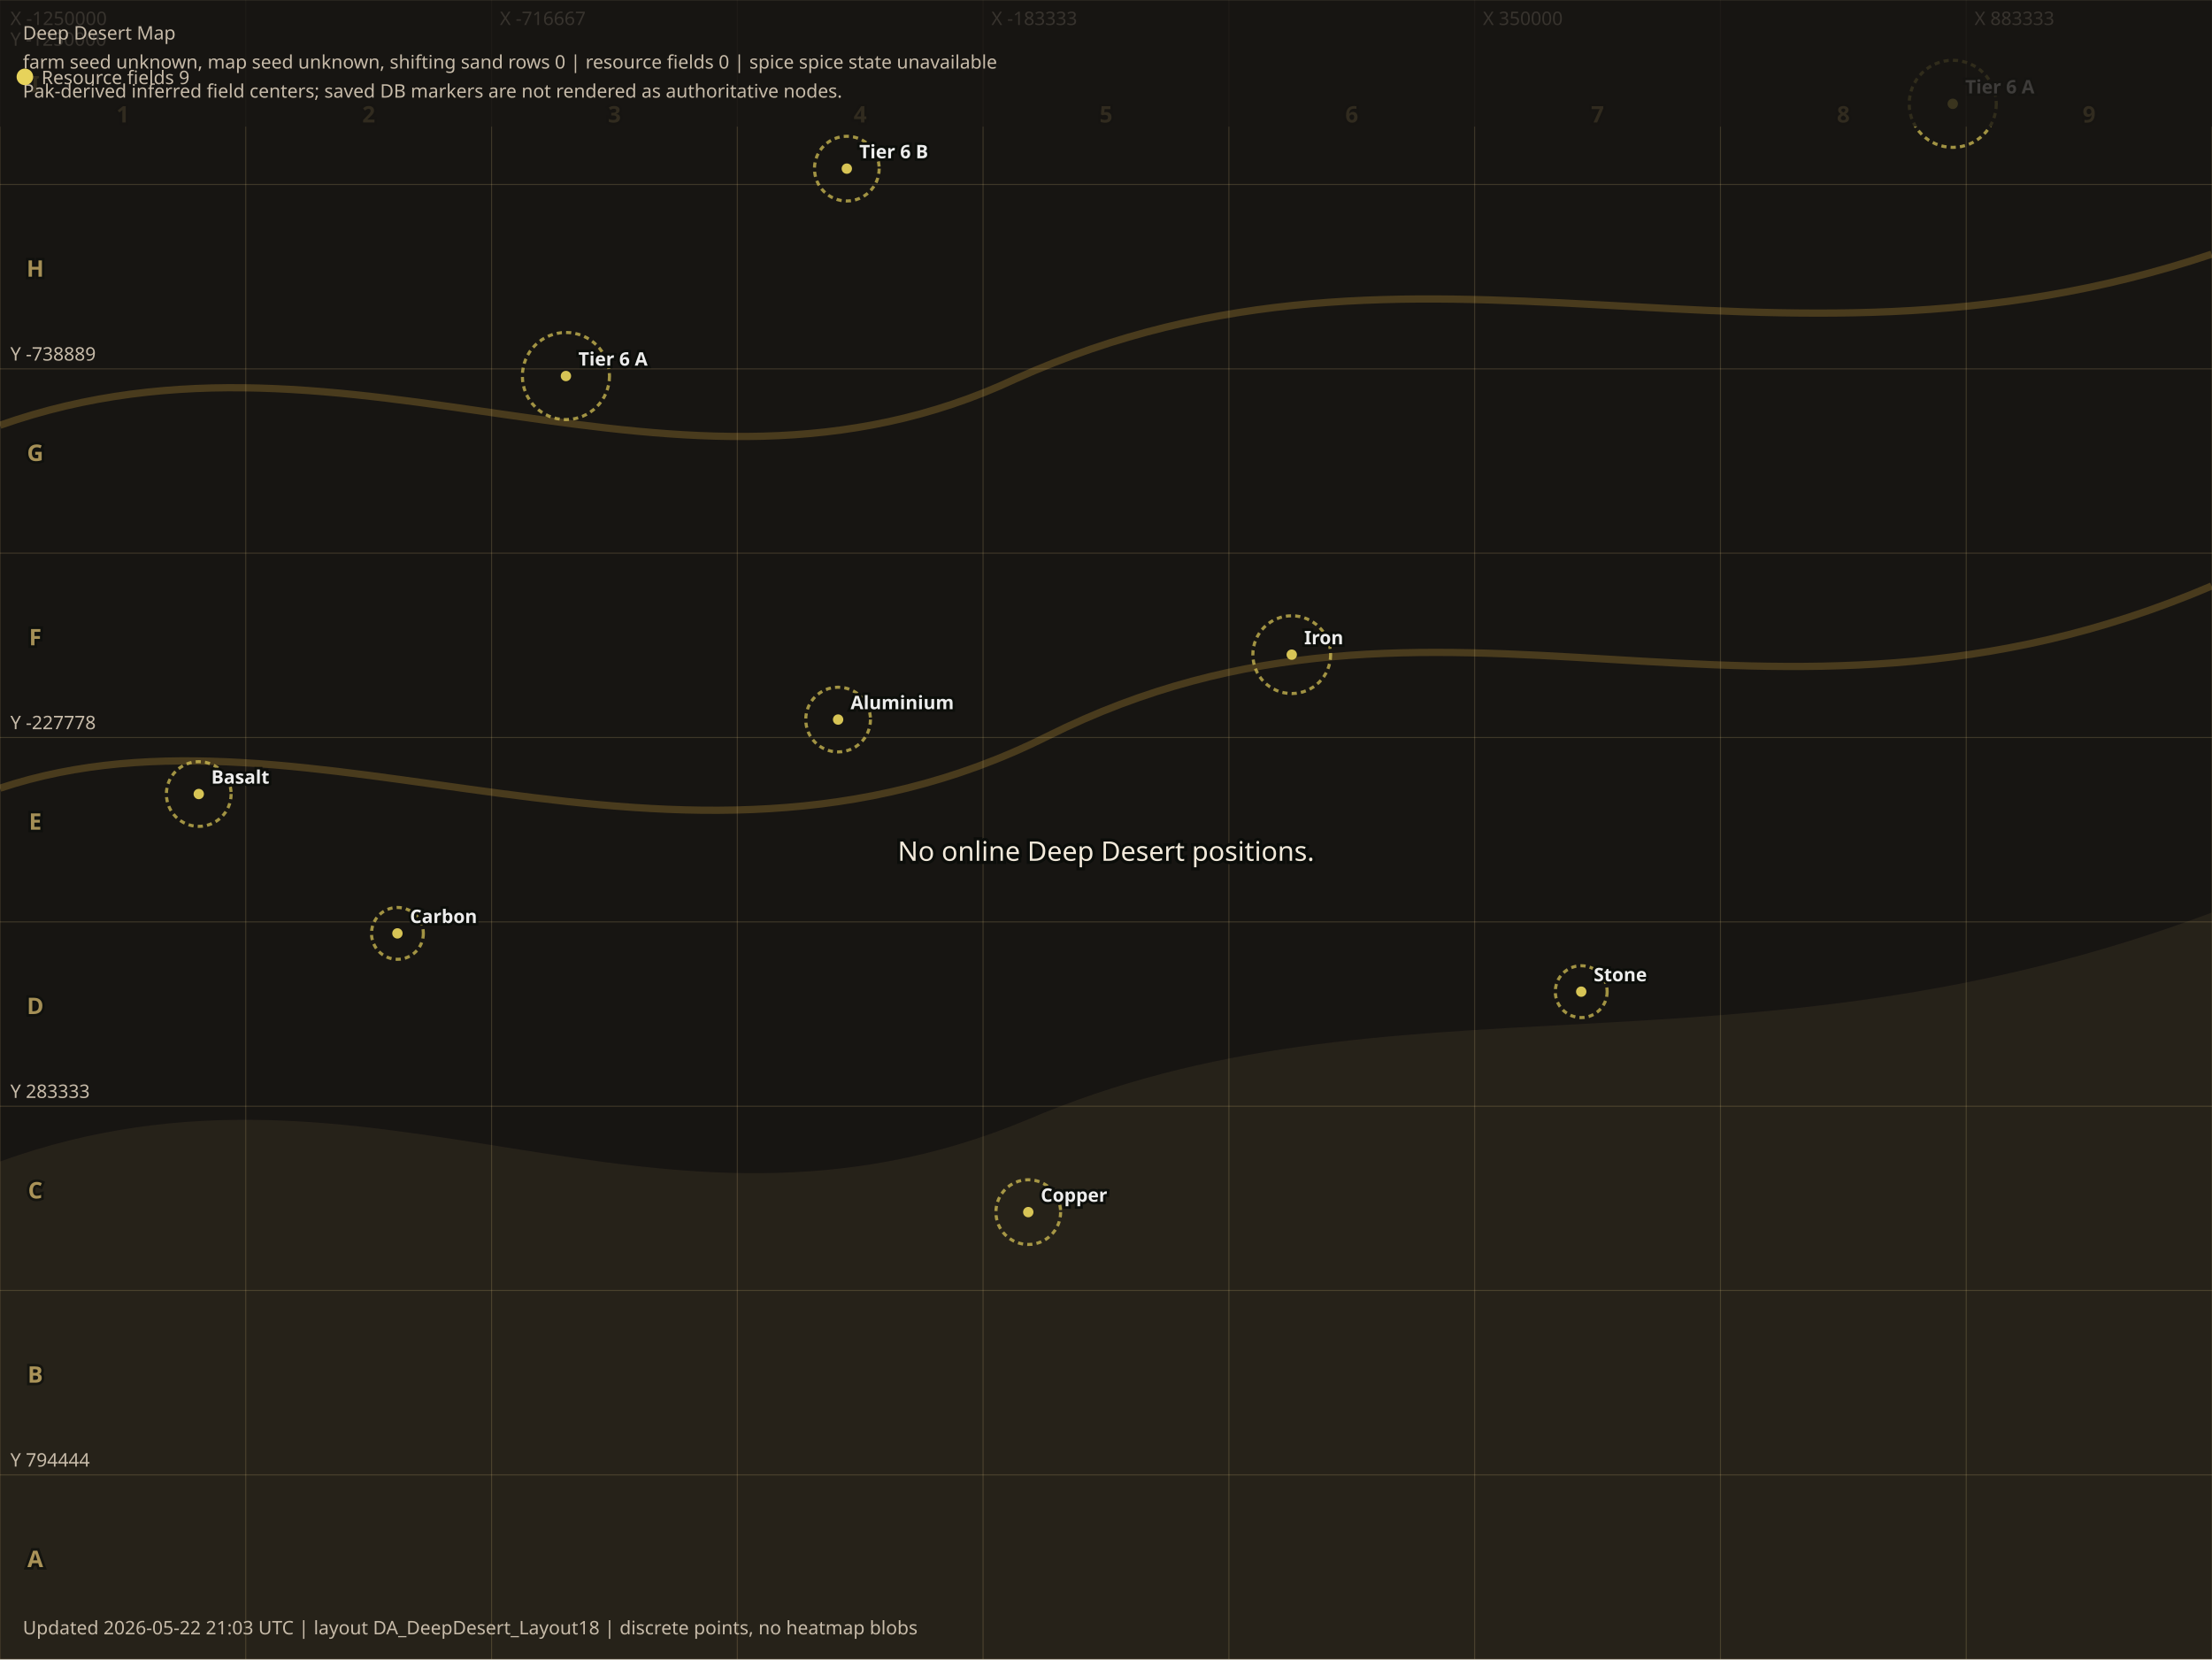
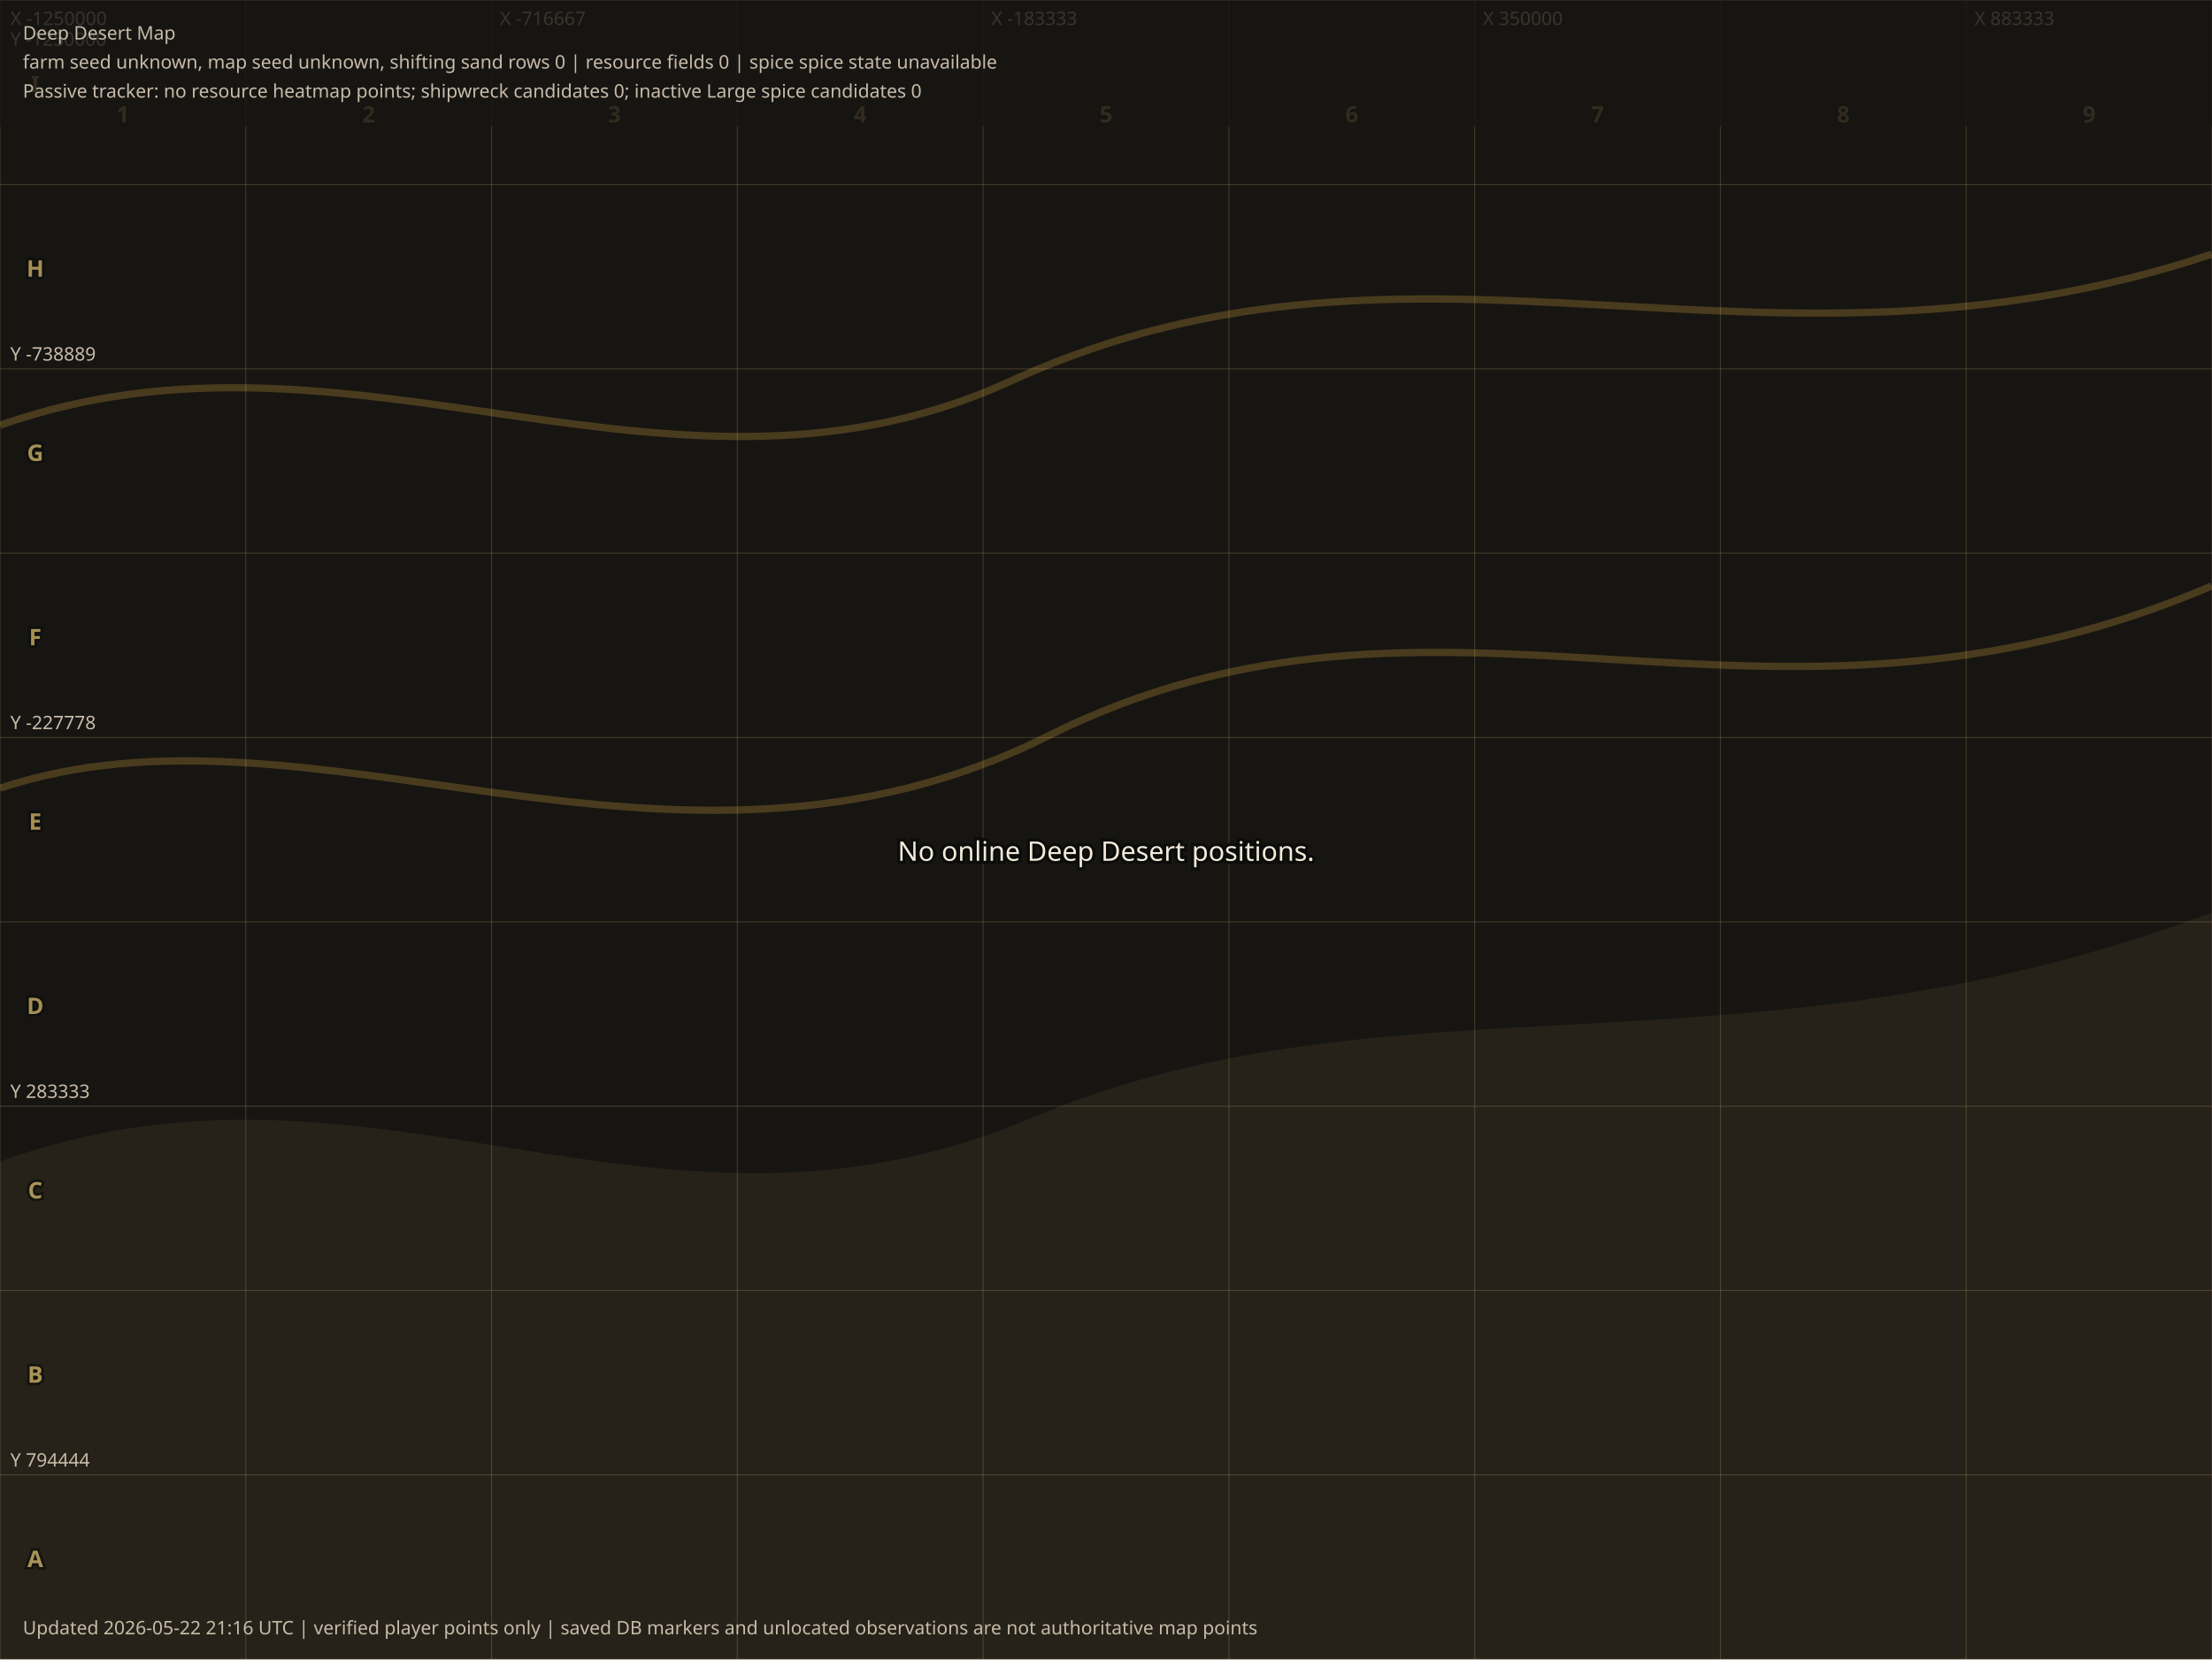
<svg xmlns="http://www.w3.org/2000/svg" width="2133" height="1600" viewBox="0 0 2133.333 1600" preserveAspectRatio="xMidYMid meet" role="img" aria-label="Deep Desert operational map derived from server markers">
  <style>
.bg{fill:#171512}.dune{fill:#2a241b;opacity:.82}.ridge{fill:none;stroke:#d9a63c;stroke-width:7;opacity:.26}.grid{stroke:#f1d08a;stroke-width:1;opacity:.18}.coord,.meta,.legend{fill:#c7bba9;font:18px system-ui,sans-serif}.cellLabel{fill:#e7c875;font:700 22px system-ui,sans-serif;text-anchor:middle;opacity:.68;paint-order:stroke;stroke:#0b0d0a;stroke-width:5}.dot{fill:#78cf7a;stroke:#071007;stroke-width:4}.label{fill:#fff;font:700 24px system-ui,sans-serif;paint-order:stroke;stroke:#0b0d0a;stroke-width:7}.pointLabel{fill:#fff;font:700 18px system-ui,sans-serif;paint-order:stroke;stroke:#0b0d0a;stroke-width:5}.empty{fill:#f3eadb;font:26px system-ui,sans-serif;text-anchor:middle;paint-order:stroke;stroke:#0b0d0a;stroke-width:6}.marker{opacity:.92;cursor:help}.shiftingSand{fill:#e7d59a;stroke:#fff0bc;stroke-width:2}
</style>
  <rect class="bg" x="0" y="0" width="2133.333" height="1600" />
  <path class="dune" d="M0 1120 C360 990 630 1230 990 1080 C1340 930 1680 1050 2133 880 L2133 1600 L0 1600 Z" />
  <path class="ridge" d="M0 410 C340 290 650 520 980 365 C1370 190 1700 390 2133 245" />
  <path class="ridge" d="M0 760 C300 660 650 890 1010 710 C1390 520 1700 750 2133 565" />
  <line x1="0.0" y1="0" x2="0.0" y2="1600" class="grid" />
  <line x1="0" y1="0.0" x2="2133.3" y2="0.0" class="grid" />
  <text x="118.5" y="118" class="cellLabel">1</text>
  <text x="34" y="88.9" class="cellLabel">I</text>
  <text x="10.0" y="24" class="coord">X -1250000</text>
  <text x="10" y="44.0" class="coord">Y -1250000</text>
  <line x1="237.0" y1="0" x2="237.0" y2="1600" class="grid" />
  <line x1="0" y1="177.8" x2="2133.3" y2="177.8" class="grid" />
  <text x="355.6" y="118" class="cellLabel">2</text>
  <text x="34" y="266.7" class="cellLabel">H</text>
  <line x1="474.1" y1="0" x2="474.1" y2="1600" class="grid" />
  <line x1="0" y1="355.6" x2="2133.3" y2="355.6" class="grid" />
  <text x="592.6" y="118" class="cellLabel">3</text>
  <text x="34" y="444.4" class="cellLabel">G</text>
  <text x="482.1" y="24" class="coord">X -716667</text>
  <text x="10" y="347.6" class="coord">Y -738889</text>
  <line x1="711.1" y1="0" x2="711.1" y2="1600" class="grid" />
  <line x1="0" y1="533.3" x2="2133.3" y2="533.3" class="grid" />
  <text x="829.6" y="118" class="cellLabel">4</text>
  <text x="34" y="622.2" class="cellLabel">F</text>
  <line x1="948.1" y1="0" x2="948.1" y2="1600" class="grid" />
  <line x1="0" y1="711.1" x2="2133.3" y2="711.1" class="grid" />
  <text x="1066.7" y="118" class="cellLabel">5</text>
  <text x="34" y="800.0" class="cellLabel">E</text>
  <text x="956.1" y="24" class="coord">X -183333</text>
  <text x="10" y="703.1" class="coord">Y -227778</text>
  <line x1="1185.2" y1="0" x2="1185.2" y2="1600" class="grid" />
  <line x1="0" y1="888.9" x2="2133.3" y2="888.9" class="grid" />
  <text x="1303.7" y="118" class="cellLabel">6</text>
  <text x="34" y="977.8" class="cellLabel">D</text>
  <line x1="1422.2" y1="0" x2="1422.2" y2="1600" class="grid" />
  <line x1="0" y1="1066.7" x2="2133.3" y2="1066.7" class="grid" />
  <text x="1540.7" y="118" class="cellLabel">7</text>
  <text x="34" y="1155.6" class="cellLabel">C</text>
  <text x="1430.2" y="24" class="coord">X 350000</text>
  <text x="10" y="1058.7" class="coord">Y 283333</text>
  <line x1="1659.3" y1="0" x2="1659.3" y2="1600" class="grid" />
  <line x1="0" y1="1244.4" x2="2133.3" y2="1244.4" class="grid" />
  <text x="1777.8" y="118" class="cellLabel">8</text>
  <text x="34" y="1333.3" class="cellLabel">B</text>
  <line x1="1896.3" y1="0" x2="1896.3" y2="1600" class="grid" />
  <line x1="0" y1="1422.2" x2="2133.3" y2="1422.2" class="grid" />
  <text x="2014.8" y="118" class="cellLabel">9</text>
  <text x="34" y="1511.1" class="cellLabel">A</text>
  <text x="1904.3" y="24" class="coord">X 883333</text>
  <text x="10" y="1414.2" class="coord">Y 794444</text>
  <line x1="2133.3" y1="0" x2="2133.3" y2="1600" class="grid" />
  <line x1="0" y1="1600.0" x2="2133.3" y2="1600.0" class="grid" />
-   <g class="marker" transform="translate(991.7 1168.8)">
-     <circle r="31.2" fill="none" stroke="#e7d35b" opacity=".72" stroke-width="3" stroke-dasharray="5 4" />
-     <circle r="5" fill="#e7d35b" />
-     <text x="12" y="-10" class="pointLabel">Copper</text>
-   </g>
-   <g class="marker" transform="translate(1883.3 100.0)">
-     <circle r="42.0" fill="none" stroke="#e7d35b" opacity=".72" stroke-width="3" stroke-dasharray="5 4" />
-     <circle r="5" fill="#e7d35b" />
-     <text x="12" y="-10" class="pointLabel">Tier 6 A</text>
-   </g>
-   <g class="marker" transform="translate(545.8 362.5)">
-     <circle r="42.0" fill="none" stroke="#e7d35b" opacity=".72" stroke-width="3" stroke-dasharray="5 4" />
-     <circle r="5" fill="#e7d35b" />
-     <text x="12" y="-10" class="pointLabel">Tier 6 A</text>
-   </g>
-   <g class="marker" transform="translate(1245.8 631.2)">
-     <circle r="37.5" fill="none" stroke="#e7d35b" opacity=".72" stroke-width="3" stroke-dasharray="5 4" />
-     <circle r="5" fill="#e7d35b" />
-     <text x="12" y="-10" class="pointLabel">Iron</text>
-   </g>
-   <g class="marker" transform="translate(383.3 900.0)">
-     <circle r="25.0" fill="none" stroke="#e7d35b" opacity=".72" stroke-width="3" stroke-dasharray="5 4" />
-     <circle r="5" fill="#e7d35b" />
-     <text x="12" y="-10" class="pointLabel">Carbon</text>
-   </g>
-   <g class="marker" transform="translate(808.3 693.8)">
-     <circle r="31.2" fill="none" stroke="#e7d35b" opacity=".72" stroke-width="3" stroke-dasharray="5 4" />
-     <circle r="5" fill="#e7d35b" />
-     <text x="12" y="-10" class="pointLabel">Aluminium</text>
-   </g>
-   <g class="marker" transform="translate(816.7 162.5)">
-     <circle r="31.2" fill="none" stroke="#e7d35b" opacity=".72" stroke-width="3" stroke-dasharray="5 4" />
-     <circle r="5" fill="#e7d35b" />
-     <text x="12" y="-10" class="pointLabel">Tier 6 B</text>
-   </g>
-   <g class="marker" transform="translate(1525.0 956.2)">
-     <circle r="25.0" fill="none" stroke="#e7d35b" opacity=".72" stroke-width="3" stroke-dasharray="5 4" />
-     <circle r="5" fill="#e7d35b" />
-     <text x="12" y="-10" class="pointLabel">Stone</text>
-   </g>
-   <g class="marker" transform="translate(191.7 765.6)">
-     <circle r="31.2" fill="none" stroke="#e7d35b" opacity=".72" stroke-width="3" stroke-dasharray="5 4" />
-     <circle r="5" fill="#e7d35b" />
-     <text x="12" y="-10" class="pointLabel">Basalt</text>
-   </g>
  <text x="1066.7" y="830" class="empty">No online Deep Desert positions.</text>
  <rect x="0" y="0" width="2133.333" height="122" fill="#171512" opacity=".82" />
  <text x="22" y="38" class="meta">Deep Desert Map</text>
  <text x="22" y="66" class="meta">farm seed unknown, map seed unknown, shifting sand rows 0 | resource fields 0 | spice spice state unavailable</text>
-   <text x="22" y="94" class="meta">Pak-derived inferred field centers; saved DB markers are not rendered as authoritative nodes.</text>
-   <text x="22" y="1576" class="meta">Updated 2026-05-22 21:03 UTC | layout DA_DeepDesert_Layout18 | discrete points, no heatmap blobs</text>
-   <circle cx="24" cy="74" r="8" fill="#e7d35b" />
-   <text x="40" y="81" class="legend">Resource fields 9</text>
+   <text x="22" y="94" class="meta">Passive tracker: no resource heatmap points; shipwreck candidates 0; inactive Large spice candidates 0</text>
+   <text x="22" y="1576" class="meta">Updated 2026-05-22 21:16 UTC | verified player points only | saved DB markers and unlocated observations are not authoritative map points</text>
</svg>
